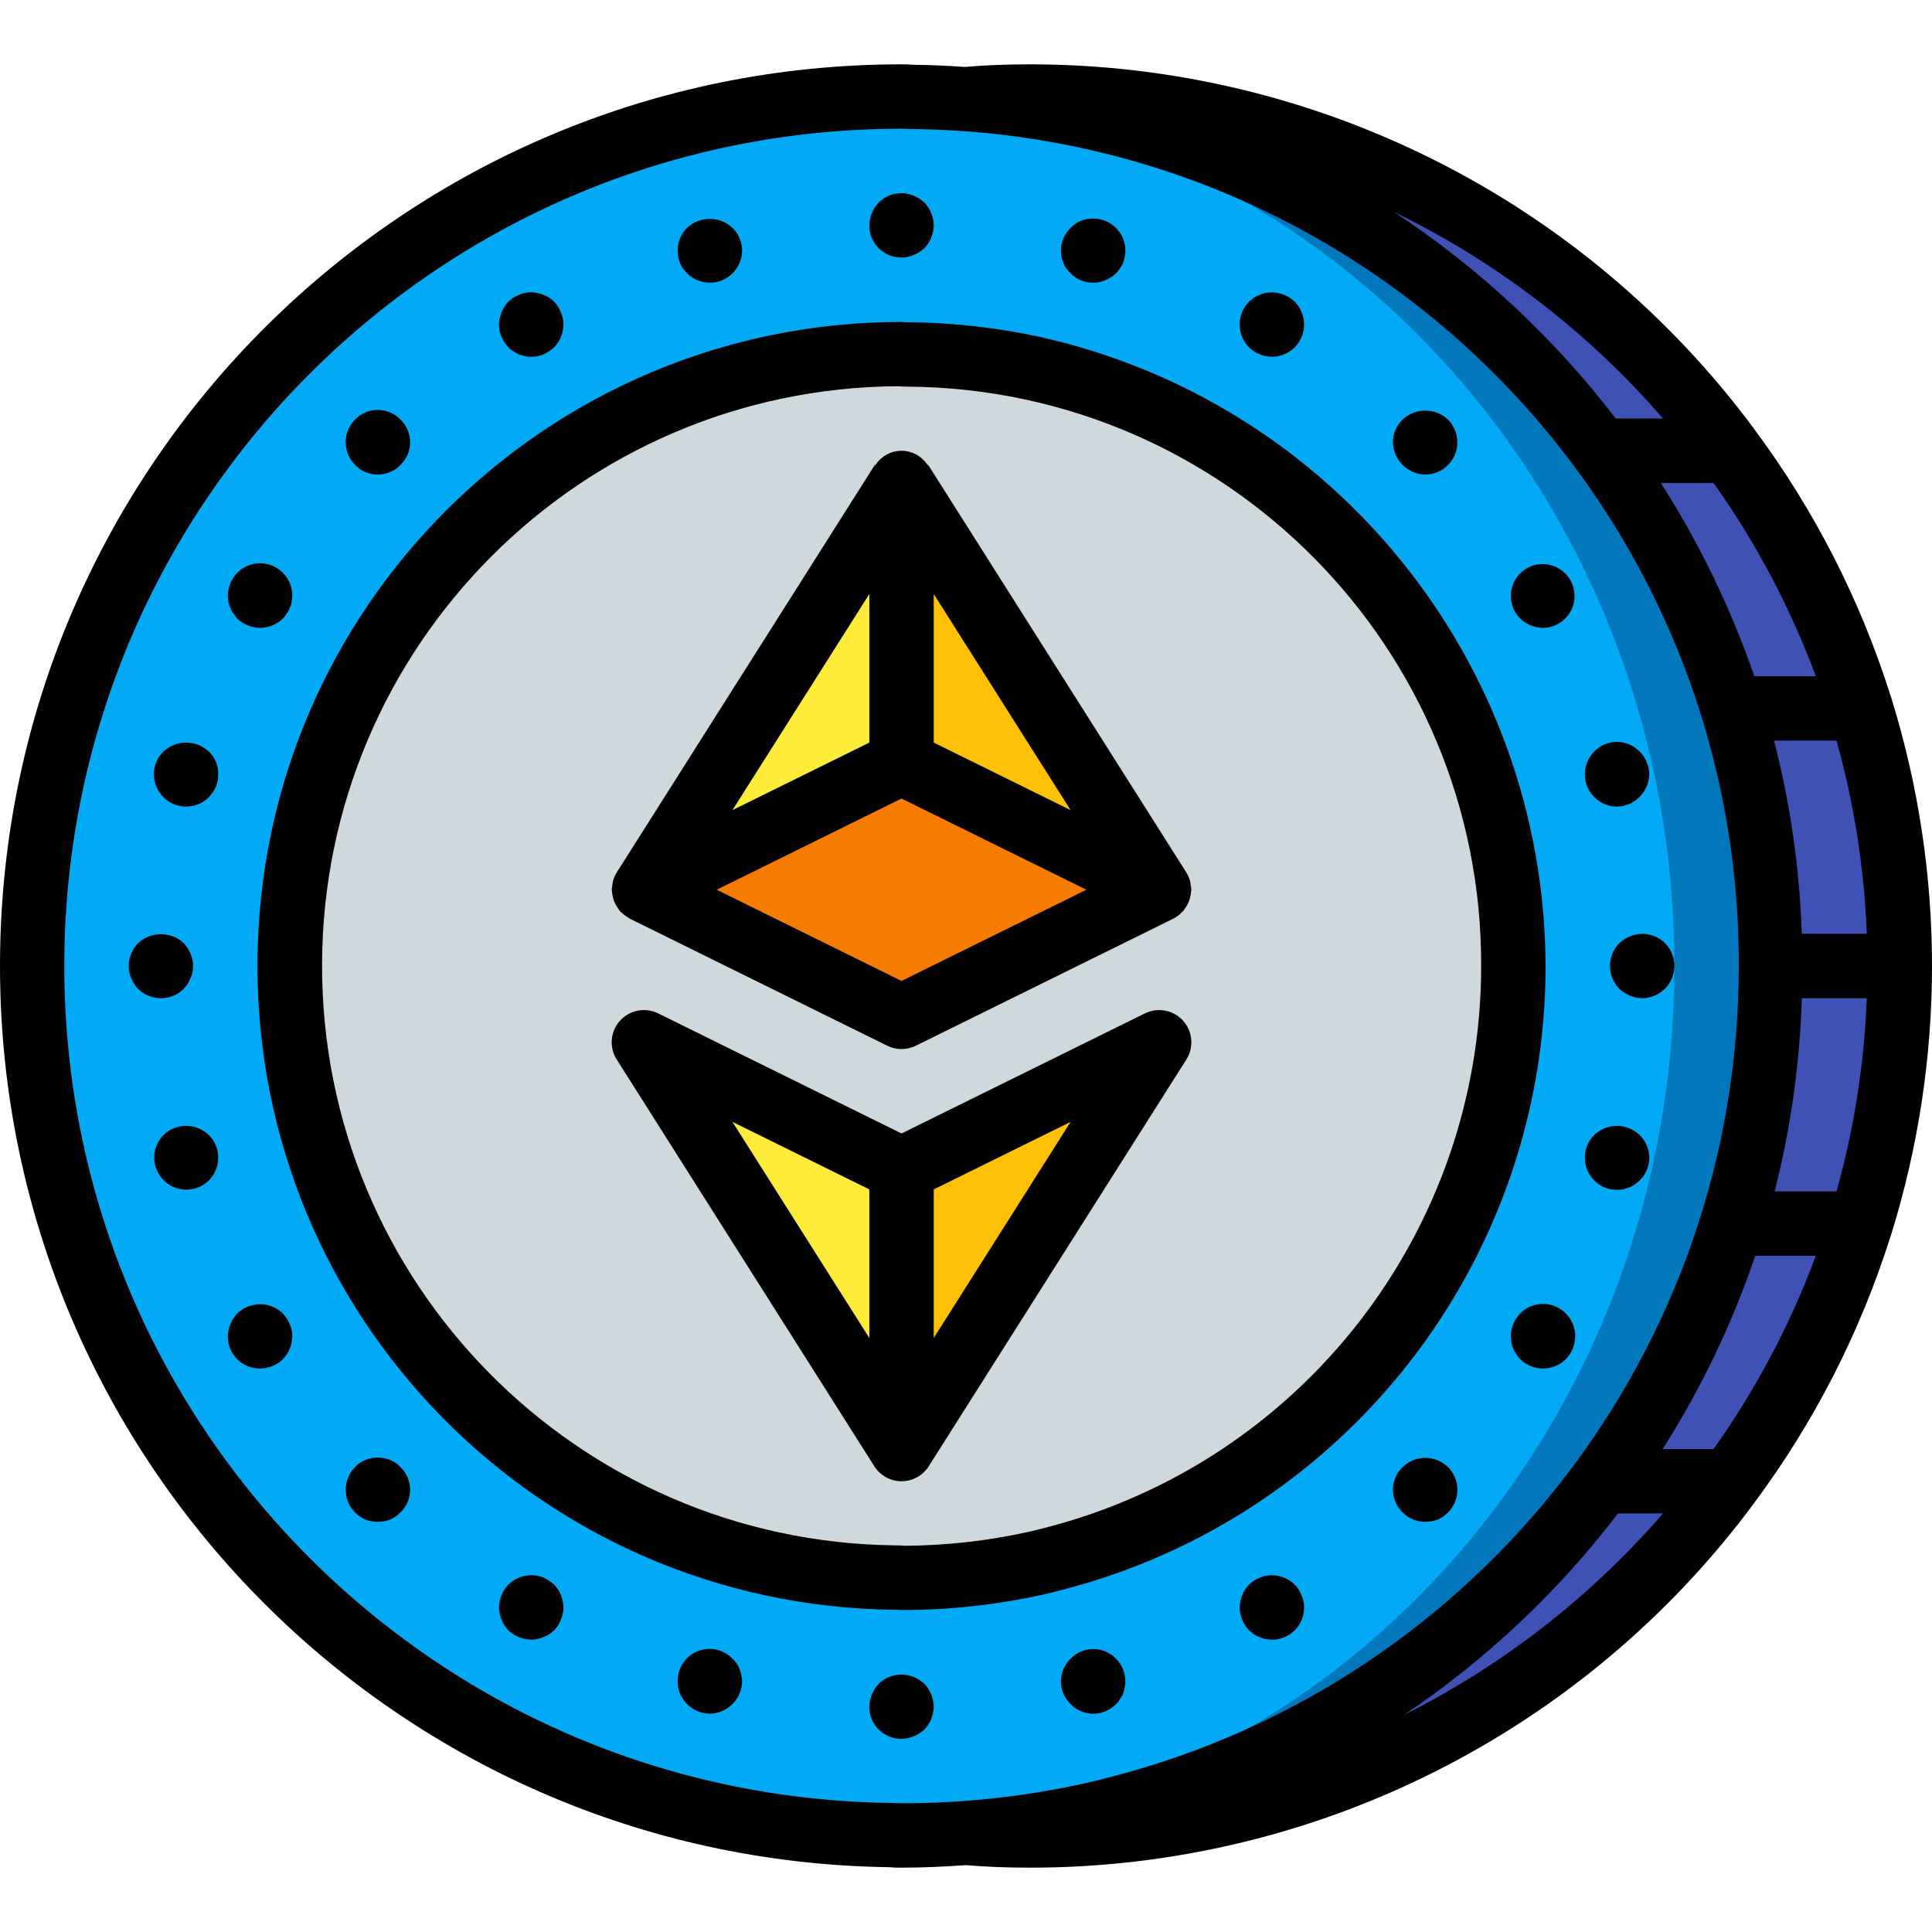
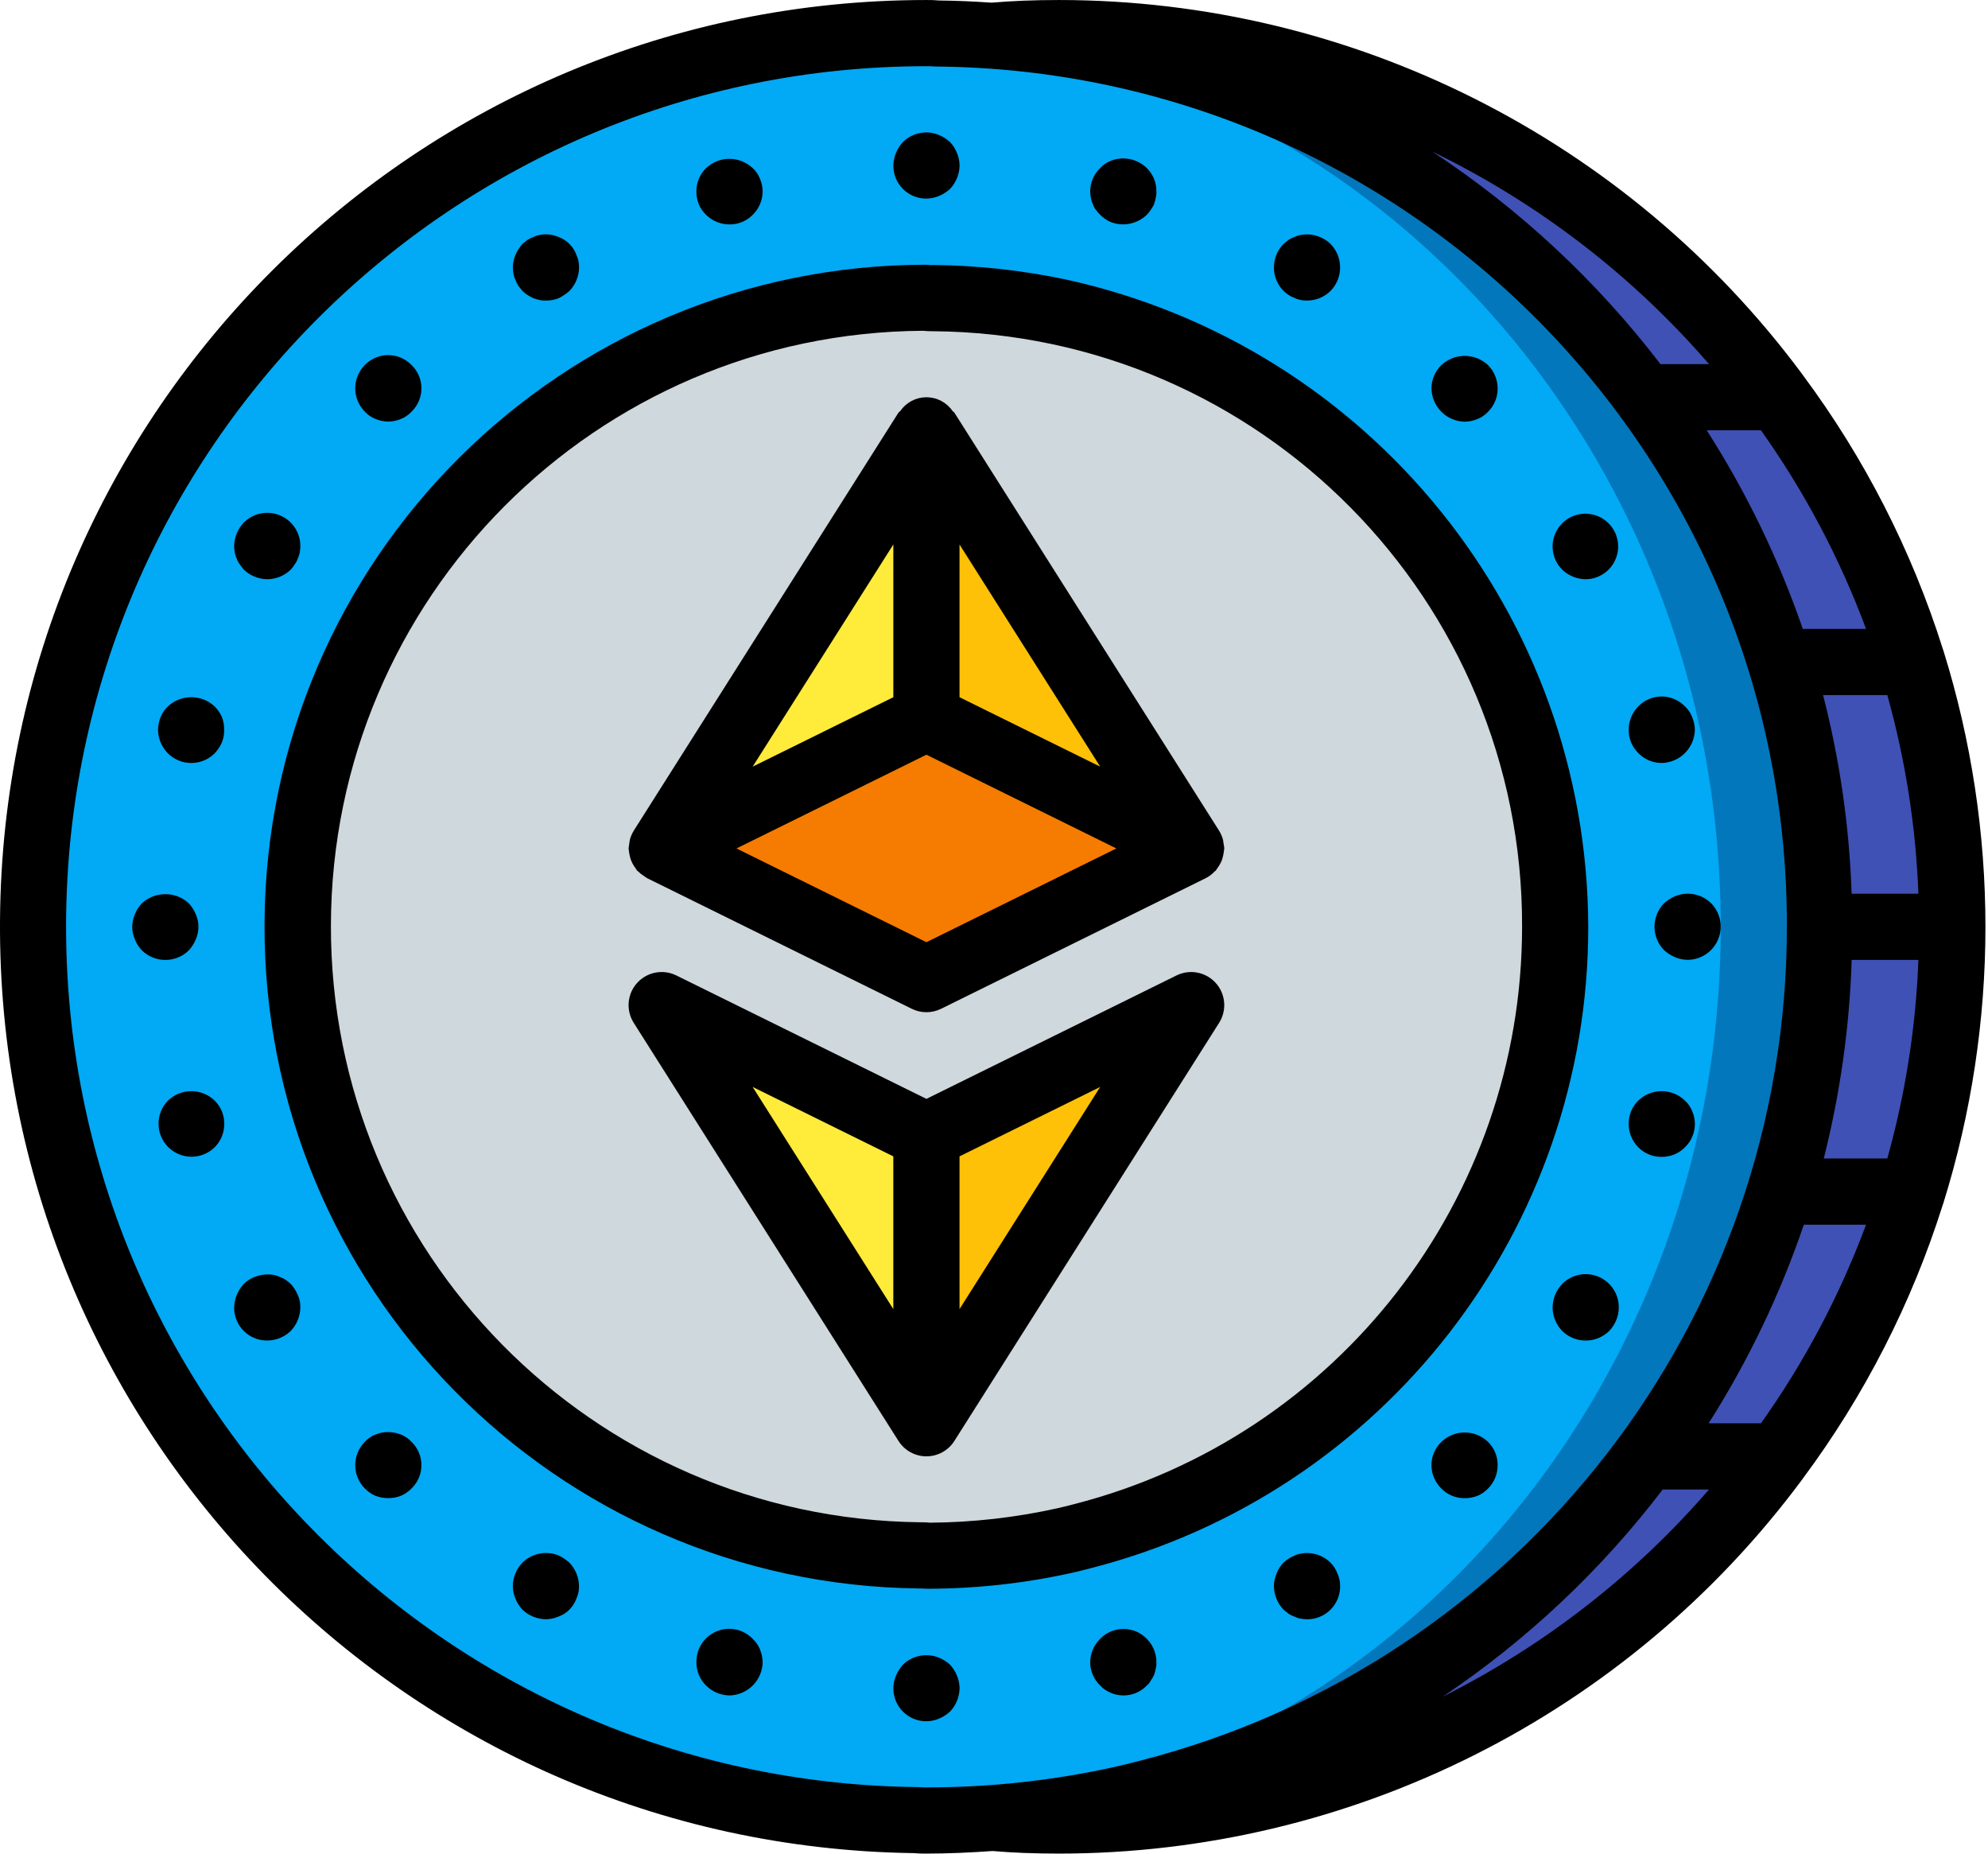
- <svg xmlns="http://www.w3.org/2000/svg" version="1.1" id="Capa_1" x="0px" y="0px" viewBox="0 0 511.966 511.966" style="enable-background:new 0 0 511.966 511.966;" xml:space="preserve">
-   <g>
-     <g transform="translate(1 1)">
-       <path style="fill:#3F51B5;" d="M502.433,254.983c0,2.901-0.085,5.717-0.256,8.533c-0.509,17.306-3.059,34.491-7.595,51.2    c-1.536,5.803-3.328,11.52-5.291,17.067c-6.361,18.085-14.992,35.289-25.685,51.2c-3.925,5.888-8.192,11.605-12.629,17.067    c-43.695,54.015-109.468,85.38-178.944,85.333c-5.717,0-11.435-0.171-17.067-0.683V25.266c5.632-0.512,11.349-0.683,17.067-0.683    c69.476-0.047,135.249,31.318,178.944,85.333c4.495,5.472,8.71,11.168,12.629,17.067c10.694,15.911,19.324,33.115,25.685,51.2    c1.963,5.547,3.755,11.264,5.291,17.067c4.536,16.709,7.085,33.894,7.595,51.2C502.348,249.266,502.433,252.082,502.433,254.983z" />
-       <circle style="fill:#0377BC;" cx="237.9" cy="254.983" r="230.4" />
-       <ellipse style="fill:#02A9F4;" cx="225.1" cy="254.983" rx="217.6" ry="230.4" />
-       <path style="fill:#CFD8DC;" d="M237.9,417.117c-89.544,0-162.133-72.59-162.133-162.133S148.356,92.85,237.9,92.85    s162.133,72.59,162.133,162.133C399.931,344.485,327.401,417.015,237.9,417.117z" />
-       <polygon style="fill:#FEC108;" points="306.166,234.759 237.9,201.053 237.9,126.983   " />
-       <polygon style="fill:#FFEB3A;" points="237.9,126.983 237.9,201.053 169.633,234.759   " />
-       <polygon style="fill:#FEC108;" points="306.166,275.207 237.9,382.983 237.9,308.914   " />
-       <polygon style="fill:#FFEB3A;" points="237.9,308.914 237.9,382.983 169.633,275.207   " />
-       <polygon style="fill:#F57C00;" points="306.166,234.776 237.9,268.457 169.633,234.776 237.9,201.087   " />
-     </g>
-     <g>
-       <path d="M409.566,255.983c-0.268-80.314-56.264-149.674-134.717-166.867c-11.214-2.366-22.635-3.616-34.096-3.729l-0.504,0.025    c-0.275-0.029-1.108-0.096-1.383-0.096c-93.882-0.002-170.131,75.835-170.637,169.715    c-0.507,93.88,74.919,170.536,168.796,171.547l0.929,0.012c0.35,0.029,0.796,0.058,0.983,0.058    c12.639,0.008,25.241-1.373,37.579-4.117c1.475-0.329,2.946-0.708,5.058-1.254C356.952,401.832,409.609,333.829,409.566,255.983z     M272.787,405.879c-10.848,2.418-21.923,3.673-33.037,3.742l-0.563-0.054c-0.233-0.021-0.466-0.033-0.7-0.037l-1.258-0.017    c-84.313-0.937-152.106-69.669-151.884-153.986s68.376-152.691,152.692-153.185c0.237,0.025,1.029,0.092,1.267,0.096l1.242,0.017    c84.273,0.634,152.189,69.254,151.954,153.529c-0.001,70.201-47.576,131.478-115.587,148.875    C275.391,405.25,274.087,405.587,272.787,405.879z" />
-       <path d="M238.9,68.25c1.115-0.014,2.216-0.246,3.242-0.683c1.033-0.434,1.986-1.04,2.817-1.791c1.557-1.637,2.44-3.8,2.475-6.059    c-0.013-1.116-0.245-2.219-0.683-3.246c-0.413-1.043-1.021-1.997-1.791-2.813c-0.83-0.754-1.782-1.362-2.817-1.796    c-3.178-1.338-6.849-0.629-9.301,1.796c-0.773,0.814-1.383,1.769-1.796,2.813c-0.436,1.027-0.667,2.13-0.679,3.246    c-0.022,2.27,0.87,4.453,2.475,6.058S236.63,68.272,238.9,68.25z" />
-       <path d="M244.958,446.191c-0.83-0.754-1.782-1.362-2.817-1.796c-3.183-1.294-6.828-0.59-9.301,1.796    c-0.754,0.828-1.362,1.78-1.796,2.813c-0.436,1.027-0.667,2.13-0.679,3.246c-0.022,2.27,0.87,4.453,2.475,6.058    s3.788,2.497,6.058,2.475c1.115-0.014,2.216-0.246,3.242-0.683c1.033-0.434,1.986-1.04,2.817-1.792    c1.557-1.637,2.441-3.799,2.475-6.058c-0.013-1.116-0.245-2.219-0.683-3.246C246.337,447.961,245.729,447.007,244.958,446.191z" />
-       <path d="M182.066,72.429c1.614,1.592,3.792,2.481,6.059,2.475c2.245,0.022,4.403-0.872,5.975-2.475    c1.629-1.596,2.55-3.778,2.558-6.059c-0.014-0.544-0.071-1.086-0.171-1.621c-0.119-0.555-0.29-1.098-0.513-1.621    c-0.204-0.509-0.461-0.994-0.767-1.45c-0.301-0.482-0.675-0.915-1.108-1.284c-3.374-3.198-8.66-3.198-12.033,0    c-1.602,1.573-2.496,3.73-2.475,5.975c-0.017,1.138,0.186,2.268,0.596,3.329C180.633,70.722,181.271,71.648,182.066,72.429z" />
-       <path d="M295.729,451.567c0.431-0.346,0.781-0.783,1.025-1.279c0.333-0.455,0.619-0.942,0.854-1.454    c0.194-0.525,0.336-1.068,0.425-1.621c0.141-0.528,0.199-1.075,0.171-1.621c0.023-2.27-0.869-4.454-2.475-6.059    c-1.578-1.628-3.748-2.546-6.015-2.546c-2.267,0-4.437,0.919-6.015,2.546c-1.63,1.596-2.553,3.778-2.562,6.059    c0.011,2.256,0.935,4.412,2.562,5.975c0.756,0.823,1.69,1.464,2.729,1.875C289.616,454.821,293.325,454.073,295.729,451.567    L295.729,451.567z" />
-       <path d="M132.912,89.242c0.188,0.543,0.447,1.059,0.771,1.533l1.025,1.283c0.382,0.392,0.812,0.735,1.279,1.021    c0.492,0.317,1.005,0.602,1.533,0.854c0.501,0.182,1.015,0.325,1.538,0.429c0.558,0.138,1.134,0.194,1.708,0.167    c1.109,0.018,2.211-0.184,3.242-0.596c1.02-0.495,1.967-1.125,2.817-1.875c1.57-1.63,2.456-3.799,2.475-6.063    c0.029-1.119-0.205-2.229-0.683-3.242c-0.777-2.143-2.465-3.831-4.608-4.608c-1.557-0.68-3.287-0.86-4.95-0.513    c-0.535,0.095-1.053,0.268-1.538,0.513c-0.543,0.188-1.058,0.448-1.533,0.771c-0.429,0.341-0.854,0.679-1.279,1.021    c-0.754,0.83-1.362,1.782-1.796,2.817c-0.436,1.026-0.667,2.127-0.679,3.242c0.013,0.573,0.07,1.144,0.171,1.708    C132.495,88.239,132.667,88.758,132.912,89.242z" />
-       <path d="M343.092,419.909c-2.043-2.014-4.956-2.878-7.767-2.304c-0.536,0.091-1.054,0.264-1.538,0.512    c-1.054,0.391-2.013,1.002-2.813,1.792c-0.792,0.801-1.404,1.761-1.796,2.817c-0.437,1.026-0.667,2.127-0.679,3.242    c0.032,2.259,0.916,4.423,2.475,6.059c0.425,0.341,0.85,0.683,1.279,1.025c0.475,0.322,0.991,0.58,1.533,0.767    c0.485,0.245,1.003,0.418,1.538,0.512c0.565,0.094,1.136,0.151,1.708,0.171c2.27,0.022,4.453-0.87,6.058-2.475    c1.605-1.605,2.497-3.788,2.475-6.058c0.03-1.119-0.205-2.23-0.683-3.242C344.491,421.671,343.881,420.711,343.092,419.909z" />
-       <path d="M96.816,125.079c1.055,0.44,2.186,0.672,3.329,0.683c1.115-0.011,2.217-0.244,3.242-0.683    c1.04-0.412,1.975-1.053,2.733-1.875c1.635-1.575,2.558-3.747,2.558-6.017c0-2.27-0.924-4.442-2.558-6.017    c-1.578-1.628-3.749-2.547-6.017-2.547c-2.268,0-4.438,0.919-6.017,2.547c-3.3,3.332-3.3,8.701,0,12.033    C94.844,124.026,95.777,124.667,96.816,125.079z" />
-       <path d="M371.679,388.762c-1.629,1.56-2.554,3.715-2.562,5.971c0.008,2.281,0.931,4.464,2.562,6.059    c1.571,1.603,3.727,2.497,5.971,2.475c1.138,0.017,2.268-0.186,3.329-0.596c1.023-0.444,1.949-1.082,2.729-1.879    c1.606-1.605,2.497-3.789,2.475-6.059c0.022-2.244-0.872-4.4-2.475-5.971C380.355,385.516,375.032,385.516,371.679,388.762z" />
-       <path d="M61.062,161.092c0.17,0.525,0.431,1.015,0.771,1.45c0.341,0.513,0.679,0.937,1.021,1.367    c1.637,1.556,3.8,2.44,6.059,2.475c2.263-0.019,4.432-0.904,6.062-2.474c0.386-0.419,0.728-0.877,1.021-1.367    c0.34-0.435,0.601-0.926,0.771-1.45c0.245-0.485,0.418-1.003,0.513-1.538c0.097-0.563,0.152-1.133,0.167-1.704    c0.022-3.468-2.057-6.604-5.26-7.933c-3.203-1.33-6.892-0.589-9.332,1.875c-1.558,1.636-2.441,3.8-2.475,6.059    c0.016,0.571,0.073,1.141,0.171,1.704C60.644,160.089,60.817,160.607,61.062,161.092z" />
-       <path d="M402.825,348.058c-1.559,1.635-2.443,3.799-2.475,6.059c0.016,2.262,0.902,4.432,2.475,6.059    c3.365,3.3,8.752,3.3,12.117,0c1.573-1.627,2.459-3.796,2.475-6.059c0.02-3.467-2.059-6.601-5.261-7.931    C408.954,344.856,405.266,345.596,402.825,348.058L402.825,348.058z" />
-       <path d="M55.346,199.15c-3.389-3.158-8.644-3.158-12.033,0c-0.821,0.758-1.462,1.691-1.875,2.729    c-0.429,1.059-0.661,2.187-0.683,3.329c0.045,2.273,0.961,4.441,2.558,6.059c3.332,3.3,8.701,3.3,12.033,0    c0.778-0.828,1.414-1.78,1.88-2.817c0.41-1.031,0.612-2.132,0.596-3.242c0.009-1.137-0.193-2.266-0.596-3.329    C56.778,200.858,56.14,199.932,55.346,199.15z" />
-       <path d="M428.508,315.287c2.245,0.022,4.403-0.872,5.975-2.475c2.506-2.404,3.254-6.113,1.875-9.3    c-0.411-1.04-1.052-1.973-1.875-2.729c-3.355-3.246-8.679-3.246-12.033,0c-1.603,1.571-2.497,3.727-2.475,5.971    c-0.007,2.267,0.882,4.445,2.475,6.059C424.046,314.432,426.235,315.326,428.508,315.287z" />
-       <path d="M48.692,262.042c0.752-0.831,1.358-1.783,1.792-2.817c0.911-2.066,0.911-4.421,0-6.487    c-0.434-1.032-1.04-1.983-1.792-2.813c-3.421-3.158-8.695-3.158-12.117,0c-0.773,0.814-1.383,1.769-1.796,2.813    c-0.906,2.068-0.906,4.42,0,6.487c0.414,1.045,1.023,2.001,1.795,2.817C39.939,265.342,45.326,265.342,48.692,262.042    L48.692,262.042z" />
-       <path d="M431.921,248.129c-1.033,0.434-1.984,1.041-2.813,1.796c-3.3,3.365-3.3,8.752,0,12.117    c0.83,0.752,1.781,1.358,2.813,1.792c1.027,0.438,2.13,0.67,3.246,0.683c3.45-0.014,6.556-2.096,7.879-5.282    c1.323-3.187,0.606-6.856-1.82-9.31C438.768,247.507,435.101,246.8,431.921,248.129z" />
-       <path d="M43.312,300.783c-3.271,3.331-3.247,8.677,0.055,11.978c3.302,3.301,8.648,3.324,11.978,0.051    c1.606-1.605,2.497-3.789,2.475-6.059c0.022-2.244-0.872-4.4-2.475-5.971C51.991,297.537,46.667,297.537,43.312,300.783z" />
-       <path d="M428.508,213.742c4.666-0.111,8.423-3.867,8.533-8.533c-0.012-1.115-0.244-2.217-0.683-3.242    c-0.388-1.077-1.032-2.043-1.875-2.817c-1.578-1.63-3.749-2.55-6.017-2.55s-4.439,0.92-6.017,2.55    c-1.592,1.614-2.481,3.792-2.475,6.059c-0.022,2.245,0.872,4.403,2.475,5.975C424.036,212.826,426.224,213.75,428.508,213.742z" />
-       <path d="M74.974,348.058c-0.406-0.368-0.835-0.71-1.283-1.025c-0.474-0.324-0.99-0.583-1.533-0.77    c-0.484-0.246-1.003-0.417-1.538-0.508c-2.808-0.518-5.695,0.338-7.767,2.304c-0.752,0.83-1.358,1.781-1.792,2.813    c-0.438,1.027-0.67,2.13-0.683,3.246c-0.022,2.27,0.87,4.453,2.475,6.058c1.605,1.605,3.788,2.497,6.058,2.475    c2.263-0.019,4.433-0.904,6.062-2.475c1.556-1.637,2.438-3.8,2.471-6.059c0.031-1.12-0.201-2.232-0.679-3.246    C76.332,349.839,75.726,348.888,74.974,348.058z" />
-       <path d="M408.883,166.383c4.024-0.039,7.462-2.911,8.218-6.863c0.756-3.953-1.38-7.89-5.105-9.412    c-3.725-1.522-8.007-0.205-10.235,3.146c-2.227,3.352-1.783,7.809,1.063,10.654C404.461,165.465,406.624,166.349,408.883,166.383z    " />
-       <path d="M103.387,386.883c-2.107-0.854-4.464-0.854-6.571,0c-1.039,0.414-1.972,1.056-2.729,1.879c-3.3,3.331-3.3,8.698,0,12.029    c0.781,0.796,1.707,1.434,2.729,1.879c1.061,0.41,2.192,0.612,3.329,0.596c1.109,0.017,2.211-0.186,3.242-0.596    c1.023-0.445,1.951-1.083,2.733-1.879c1.635-1.574,2.558-3.745,2.558-6.015c0-2.269-0.924-4.441-2.558-6.015    C105.362,387.939,104.428,387.297,103.387,386.883z" />
-       <path d="M377.65,125.762c1.143-0.011,2.274-0.243,3.329-0.683c1.04-0.411,1.973-1.052,2.729-1.875    c1.603-1.572,2.497-3.73,2.475-5.975c0.006-2.267-0.883-4.444-2.475-6.059c-3.388-3.158-8.641-3.158-12.029,0    c-1.632,1.595-2.555,3.777-2.562,6.059C369.231,121.894,372.985,125.648,377.65,125.762L377.65,125.762z" />
-       <path d="M144.008,418.029c-3.199-1.267-6.844-0.53-9.3,1.879c-1.559,1.635-2.443,3.799-2.475,6.059    c0.012,1.115,0.243,2.216,0.679,3.242c0.434,1.034,1.041,1.987,1.796,2.817c1.635,1.559,3.799,2.443,6.059,2.475    c1.115-0.014,2.216-0.246,3.242-0.683c2.143-0.777,3.831-2.465,4.608-4.608c0.479-1.012,0.713-2.123,0.683-3.242    c-0.018-2.262-0.904-4.431-2.475-6.059C145.976,419.156,145.028,418.524,144.008,418.029z" />
-       <path d="M332.254,93.079c0.475,0.323,0.991,0.582,1.533,0.771c0.485,0.245,1.003,0.418,1.538,0.513    c0.559,0.134,1.134,0.19,1.708,0.167c2.266,0.008,4.444-0.88,6.059-2.471c3.3-3.366,3.3-8.754,0-12.121    c-2.066-1.975-4.958-2.833-7.767-2.304c-0.535,0.095-1.053,0.268-1.538,0.513c-0.543,0.188-1.058,0.448-1.533,0.771    c-0.429,0.341-0.854,0.679-1.279,1.021c-3.3,3.366-3.3,8.754,0,12.121C331.38,92.425,331.807,92.766,332.254,93.079z" />
-       <path d="M194.1,439.533c-2.413-2.506-6.117-3.274-9.327-1.934c-3.21,1.341-5.268,4.515-5.182,7.992    c-0.022,2.245,0.872,4.403,2.475,5.975c1.606,1.614,3.782,2.533,6.059,2.558c4.666-0.111,8.423-3.867,8.533-8.533    c-0.02-1.142-0.252-2.271-0.683-3.329C195.561,441.224,194.921,440.292,194.1,439.533z" />
-       <path d="M281.821,69.7c0.169,0.524,0.428,1.015,0.767,1.45c0.346,0.448,0.717,0.875,1.113,1.279    c0.781,0.795,1.707,1.433,2.729,1.879c3.201,1.242,6.832,0.509,9.3-1.879c0.394-0.382,0.738-0.812,1.025-1.279    c0.334-0.453,0.62-0.938,0.854-1.45c0.182-0.529,0.324-1.071,0.425-1.621c0.141-0.558,0.198-1.134,0.171-1.708    c0.021-2.245-0.872-4.402-2.475-5.975c-2.458-2.407-6.102-3.141-9.3-1.875c-1.039,0.412-1.971,1.053-2.729,1.875    c-1.627,1.563-2.551,3.719-2.562,5.975c0.016,0.573,0.073,1.144,0.171,1.708C281.402,68.641,281.575,69.186,281.821,69.7z" />
-       <path d="M500.942,184.229c-7.996-25.303-20.159-49.094-35.99-70.391c-0.121-0.137-0.186-0.315-0.315-0.443    C419.601,52.785,348.544,17.055,273.033,17.05c-6.489,0-12.147,0.23-17.333,0.684c-4.529-0.307-9.041-0.521-13.496-0.559    c-1.099-0.098-2.201-0.14-3.304-0.125C107.607,17.04,0.914,122.99,0.006,254.28s104.309,238.705,235.59,240.512    c1.099,0.098,2.201,0.14,3.304,0.125c5.711,0,11.396-0.271,17.062-0.667c5.119,0.439,10.686,0.667,17.071,0.667    c75.511-0.005,146.568-35.735,191.604-96.346c0.129-0.128,0.194-0.306,0.315-0.443c15.831-21.297,27.995-45.088,35.99-70.391    c0.084-0.184,0.123-0.38,0.194-0.572c14.441-46.356,14.441-96.008,0-142.365C501.065,184.609,501.026,184.413,500.942,184.229z     M486.664,315.717h-16.391c4.243-16.756,6.657-33.923,7.201-51.2h17.209C494.029,281.839,491.337,299.024,486.664,315.717z     M454.082,383.983h-13.491c10.189-16.03,18.428-33.218,24.543-51.2h16.046C474.429,350.963,465.318,368.177,454.082,383.983    L454.082,383.983z M481.18,179.183h-16.309c-6.199-17.987-14.514-35.175-24.769-51.2h13.98    C465.318,143.79,474.428,161.004,481.18,179.183z M477.457,247.45c-0.571-17.284-3.038-34.454-7.357-51.2h16.564    c4.673,16.693,7.365,33.878,8.019,51.2H477.457z M440.689,110.917h-12.523c-16.399-21.421-36.278-39.936-58.809-54.774    C396.606,69.369,420.876,88.006,440.689,110.917z M236.512,477.767C114.46,476.469,16.386,376.812,17.043,254.754    C17.7,132.697,116.84,34.101,238.9,34.117h0.35c0.463,0,0.996,0.009,2.033,0.083c121.7,0.996,219.756,100.079,219.483,221.783    c0.019,101.313-68.586,189.774-166.717,214.967c-2.104,0.542-4.212,1.087-6.325,1.558c-16.03,3.567-32.403,5.358-48.825,5.342    C238.316,477.846,237.808,477.858,236.512,477.767L236.512,477.767z M372.037,454.45c21.699-14.577,40.858-32.616,56.713-53.4    h11.939C421.529,423.18,398.202,441.325,372.037,454.45z" />
-       <path d="M303.391,268.542L238.9,300.362l-64.492-31.821c-3.43-1.691-7.565-0.894-10.121,1.95    c-2.556,2.844-2.908,7.041-0.862,10.271l68.267,107.788c1.565,2.47,4.285,3.966,7.208,3.966c2.924,0,5.644-1.497,7.208-3.966    l68.267-107.788c2.046-3.23,1.693-7.427-0.862-10.271C310.956,267.648,306.821,266.851,303.391,268.542L303.391,268.542z     M230.366,315.185v39.375l-36.275-57.273L230.366,315.185z M247.433,354.56v-39.375l36.275-17.898L247.433,354.56z" />
-       <path d="M315.516,234.47c-0.025-0.288-0.066-0.574-0.121-0.858c-0.213-0.84-0.553-1.642-1.008-2.379l-0.012-0.029l-68.267-107.788    c-0.115-0.182-0.333-0.241-0.462-0.41c-1.525-2.226-4.049-3.557-6.747-3.557s-5.222,1.331-6.747,3.557    c-0.128,0.169-0.346,0.228-0.461,0.41l-68.267,107.788l-0.012,0.029c-0.455,0.737-0.795,1.539-1.008,2.379    c-0.101,0.72-0.203,1.439-0.305,2.159c0,0.133,0.048,0.255,0.055,0.387c0.086,0.855,0.26,1.699,0.52,2.518    c0.116,0.309,0.25,0.611,0.402,0.905c0.251,0.495,0.551,0.963,0.894,1.399c0.122,0.157,0.182,0.345,0.317,0.495    c0.084,0.094,0.199,0.141,0.286,0.23c0.414,0.408,0.869,0.773,1.358,1.089c0.235,0.179,0.48,0.345,0.732,0.499    c0.07,0.037,0.122,0.097,0.194,0.133l68.267,33.687c2.38,1.172,5.17,1.172,7.55,0l68.267-33.687    c0.875-0.452,1.663-1.053,2.331-1.776c0.071-0.073,0.172-0.098,0.24-0.174c0.135-0.15,0.194-0.339,0.317-0.495    c0.344-0.436,0.643-0.904,0.894-1.399c0.152-0.293,0.286-0.595,0.402-0.905c0.26-0.819,0.434-1.663,0.52-2.518    c0.006-0.132,0.055-0.254,0.055-0.387C315.673,235.333,315.611,234.898,315.516,234.47z M247.433,196.781v-39.375l36.275,57.273    L247.433,196.781z M230.366,157.406v39.375l-36.275,17.898L230.366,157.406z M238.9,259.942l-48.981-24.17l48.981-24.168    l48.981,24.168L238.9,259.942z" />
-     </g>
-   </g>
-   <g>
- </g>
-   <g>
- </g>
-   <g>
- </g>
-   <g>
- </g>
-   <g>
- </g>
-   <g>
- </g>
-   <g>
- </g>
-   <g>
- </g>
-   <g>
- </g>
-   <g>
- </g>
-   <g>
- </g>
-   <g>
- </g>
-   <g>
- </g>
-   <g>
- </g>
-   <g>
- </g>
+ <svg xmlns="http://www.w3.org/2000/svg" width="118" height="110" viewBox="0 0 118 110" fill="none">
+   <path d="M115.886 54.996C115.886 55.664 115.866 56.312 115.827 56.96C115.709 60.944 115.122 64.9 114.078 68.746C113.725 70.082 113.312 71.397 112.86 72.674C111.396 76.837 109.409 80.797 106.948 84.46C106.045 85.815 105.062 87.131 104.041 88.388C93.983 100.822 78.843 108.042 62.85 108.031C61.535 108.031 60.218 107.992 58.922 107.874V2.118C60.218 2 61.534 1.961 62.85 1.961C78.843 1.95 93.983 9.17 104.041 21.604C105.076 22.863 106.046 24.174 106.948 25.532C109.41 29.195 111.396 33.155 112.86 37.318C113.312 38.594 113.725 39.91 114.078 41.246C115.122 45.092 115.709 49.048 115.827 53.032C115.866 53.68 115.886 54.328 115.886 54.996Z" fill="#3F51B5" />
+   <path d="M54.994 108.031C84.284 108.031 108.029 84.286 108.029 54.996C108.029 25.706 84.284 1.961 54.994 1.961C25.704 1.961 1.959 25.706 1.959 54.996C1.959 84.286 25.704 108.031 54.994 108.031Z" fill="#0377BC" />
+   <path d="M52.048 108.031C79.711 108.031 102.136 84.286 102.136 54.996C102.136 25.706 79.711 1.961 52.048 1.961C24.384 1.961 1.959 25.706 1.959 54.996C1.959 84.286 24.384 108.031 52.048 108.031Z" fill="#02A9F4" />
+   <path d="M54.995 92.314C34.383 92.314 17.674 75.605 17.674 54.993C17.674 34.381 34.383 17.672 54.995 17.672C75.606 17.672 92.316 34.381 92.316 54.993C92.292 75.595 75.597 92.29 54.995 92.314Z" fill="#CFD8DC" />
+   <path d="M70.706 50.344L54.992 42.585V25.535L70.706 50.344Z" fill="#FEC108" />
+   <path d="M54.992 25.535V42.585L39.277 50.344L54.992 25.535Z" fill="#FFEB3A" />
+   <path d="M70.706 59.648L54.992 84.457V67.407L70.706 59.648Z" fill="#FEC108" />
+   <path d="M54.992 67.407V84.457L39.277 59.648L54.992 67.407Z" fill="#FFEB3A" />
+   <path d="M70.705 50.349L54.992 58.101L39.277 50.349L54.992 42.594L70.705 50.349Z" fill="#F57C00" />
+   <path d="M94.273 54.996C94.211 36.509 81.322 20.543 63.263 16.586C60.682 16.041 58.053 15.753 55.414 15.727L55.298 15.733C55.235 15.726 55.043 15.711 54.98 15.711C33.37 15.71 15.818 33.167 15.702 54.777C15.585 76.387 32.947 94.032 54.556 94.265L54.77 94.268C54.851 94.274 54.953 94.281 54.996 94.281C57.906 94.283 60.807 93.965 63.647 93.333C63.986 93.258 64.325 93.17 64.811 93.045C82.162 88.569 94.283 72.915 94.273 54.996ZM62.788 89.5C60.291 90.057 57.742 90.346 55.184 90.362L55.054 90.349C55 90.344 54.947 90.342 54.893 90.341L54.603 90.337C35.196 90.121 19.59 74.3 19.642 54.891C19.693 35.483 35.381 19.744 54.789 19.63C54.844 19.636 55.026 19.651 55.081 19.652L55.367 19.656C74.765 19.802 90.399 35.597 90.345 54.996C90.344 71.156 79.393 85.261 63.738 89.266C63.388 89.356 63.087 89.433 62.788 89.5Z" fill="black" />
+   <path d="M54.992 11.785C55.248 11.782 55.502 11.729 55.738 11.628C55.976 11.528 56.195 11.389 56.386 11.216C56.745 10.839 56.948 10.341 56.956 9.821C56.953 9.564 56.9 9.31 56.799 9.074C56.704 8.834 56.564 8.614 56.387 8.427C56.196 8.253 55.976 8.113 55.738 8.013C55.007 7.705 54.162 7.868 53.597 8.427C53.419 8.614 53.279 8.834 53.184 9.074C53.083 9.31 53.03 9.564 53.027 9.821C53.022 10.344 53.228 10.846 53.597 11.216C53.967 11.585 54.469 11.79 54.992 11.785Z" fill="black" />
+   <path d="M56.386 98.787C56.196 98.614 55.976 98.474 55.738 98.374C55.005 98.076 54.166 98.238 53.597 98.787C53.424 98.978 53.284 99.197 53.184 99.435C53.083 99.671 53.03 99.925 53.027 100.182C53.022 100.704 53.228 101.207 53.597 101.576C53.967 101.946 54.469 102.151 54.992 102.146C55.248 102.143 55.502 102.089 55.738 101.989C55.976 101.889 56.195 101.75 56.386 101.576C56.745 101.2 56.948 100.702 56.956 100.182C56.953 99.925 56.9 99.671 56.799 99.435C56.704 99.195 56.564 98.975 56.386 98.787Z" fill="black" />
+   <path d="M41.908 12.748C42.279 13.115 42.781 13.319 43.303 13.318C43.819 13.323 44.316 13.117 44.678 12.748C45.053 12.381 45.265 11.879 45.267 11.354C45.264 11.228 45.25 11.104 45.227 10.98C45.2 10.853 45.161 10.728 45.109 10.607C45.062 10.49 45.003 10.378 44.933 10.273C44.863 10.162 44.777 10.063 44.678 9.978C43.901 9.242 42.684 9.242 41.908 9.978C41.539 10.34 41.333 10.836 41.338 11.353C41.334 11.615 41.381 11.875 41.475 12.12C41.578 12.355 41.725 12.568 41.908 12.748Z" fill="black" />
+   <path d="M68.07 100.024C68.169 99.944 68.25 99.844 68.306 99.73C68.382 99.625 68.448 99.513 68.502 99.395C68.547 99.274 68.58 99.149 68.6 99.022C68.633 98.9 68.646 98.774 68.639 98.649C68.645 98.126 68.439 97.624 68.07 97.254C67.707 96.879 67.207 96.668 66.685 96.668C66.163 96.668 65.664 96.879 65.301 97.254C64.925 97.621 64.713 98.124 64.711 98.649C64.713 99.168 64.926 99.664 65.301 100.024C65.475 100.214 65.69 100.361 65.929 100.456C66.663 100.773 67.516 100.601 68.07 100.024Z" fill="black" />
+   <path d="M30.598 16.618C30.641 16.743 30.7 16.862 30.775 16.971L31.011 17.267C31.099 17.357 31.198 17.436 31.305 17.502C31.419 17.575 31.537 17.64 31.658 17.698C31.773 17.74 31.892 17.773 32.012 17.797C32.141 17.829 32.273 17.842 32.405 17.835C32.661 17.84 32.914 17.793 33.152 17.698C33.386 17.584 33.604 17.439 33.8 17.267C34.161 16.891 34.365 16.392 34.37 15.871C34.377 15.613 34.323 15.358 34.213 15.125C34.034 14.631 33.645 14.243 33.152 14.064C32.794 13.908 32.395 13.866 32.012 13.946C31.889 13.968 31.77 14.008 31.658 14.064C31.533 14.107 31.415 14.167 31.305 14.242C31.207 14.32 31.109 14.398 31.011 14.476C30.838 14.668 30.698 14.887 30.598 15.125C30.497 15.361 30.444 15.614 30.441 15.871C30.444 16.003 30.457 16.134 30.481 16.264C30.502 16.387 30.541 16.507 30.598 16.618Z" fill="black" />
+   <path d="M78.974 92.734C78.504 92.271 77.834 92.072 77.186 92.204C77.063 92.225 76.944 92.265 76.832 92.322C76.59 92.412 76.369 92.553 76.185 92.734C76.003 92.919 75.862 93.14 75.772 93.383C75.671 93.619 75.618 93.873 75.615 94.129C75.623 94.649 75.826 95.147 76.185 95.524C76.283 95.602 76.381 95.681 76.479 95.76C76.589 95.834 76.707 95.893 76.832 95.936C76.944 95.993 77.063 96.033 77.186 96.054C77.316 96.076 77.448 96.089 77.579 96.094C78.102 96.099 78.604 95.893 78.974 95.524C79.343 95.154 79.549 94.652 79.544 94.129C79.55 93.872 79.496 93.616 79.386 93.383C79.296 93.14 79.156 92.919 78.974 92.734Z" fill="black" />
+   <path d="M22.284 24.862C22.527 24.963 22.787 25.017 23.05 25.019C23.307 25.017 23.561 24.963 23.797 24.862C24.036 24.767 24.251 24.62 24.426 24.431C24.802 24.068 25.015 23.568 25.015 23.046C25.015 22.523 24.802 22.023 24.426 21.66C24.062 21.286 23.563 21.074 23.041 21.074C22.519 21.074 22.019 21.286 21.656 21.66C20.896 22.427 20.896 23.663 21.656 24.43C21.83 24.62 22.045 24.767 22.284 24.862Z" fill="black" />
+   <path d="M85.555 85.568C85.18 85.927 84.967 86.423 84.965 86.943C84.967 87.468 85.179 87.97 85.555 88.337C85.916 88.706 86.412 88.912 86.929 88.907C87.191 88.911 87.451 88.864 87.695 88.77C87.931 88.668 88.144 88.521 88.323 88.337C88.693 87.968 88.898 87.465 88.893 86.943C88.898 86.426 88.692 85.93 88.323 85.568C87.552 84.821 86.326 84.821 85.555 85.568Z" fill="black" />
+   <path d="M14.055 33.156C14.095 33.277 14.155 33.39 14.233 33.49C14.311 33.608 14.389 33.705 14.468 33.804C14.845 34.163 15.343 34.366 15.863 34.374C16.384 34.37 16.883 34.166 17.258 33.805C17.347 33.708 17.426 33.603 17.493 33.49C17.571 33.39 17.631 33.277 17.671 33.156C17.727 33.044 17.767 32.925 17.789 32.802C17.811 32.672 17.824 32.541 17.827 32.41C17.832 31.612 17.354 30.89 16.616 30.584C15.879 30.278 15.03 30.448 14.468 31.015C14.11 31.392 13.906 31.89 13.898 32.41C13.902 32.542 13.915 32.673 13.938 32.802C13.959 32.925 13.999 33.044 14.055 33.156Z" fill="black" />
+   <path d="M92.726 76.195C92.367 76.571 92.164 77.069 92.156 77.589C92.16 78.11 92.364 78.609 92.726 78.984C93.501 79.743 94.741 79.743 95.515 78.984C95.877 78.609 96.081 78.11 96.085 77.589C96.089 76.791 95.611 76.07 94.874 75.764C94.137 75.457 93.288 75.628 92.726 76.195Z" fill="black" />
+   <path d="M12.738 41.92C11.957 41.193 10.748 41.193 9.968 41.92C9.779 42.095 9.631 42.309 9.536 42.548C9.437 42.792 9.384 43.052 9.379 43.315C9.389 43.838 9.6 44.337 9.968 44.709C10.735 45.469 11.971 45.469 12.738 44.709C12.917 44.519 13.063 44.3 13.17 44.061C13.265 43.824 13.311 43.57 13.307 43.315C13.31 43.053 13.263 42.793 13.17 42.548C13.067 42.313 12.92 42.1 12.738 41.92Z" fill="black" />
+   <path d="M98.636 68.653C99.153 68.658 99.65 68.452 100.012 68.083C100.588 67.53 100.761 66.676 100.443 65.942C100.349 65.703 100.201 65.488 100.012 65.314C99.239 64.567 98.014 64.567 97.242 65.314C96.873 65.676 96.667 66.172 96.672 66.689C96.67 67.211 96.875 67.712 97.242 68.083C97.609 68.456 98.113 68.662 98.636 68.653Z" fill="black" />
+   <path d="M11.209 56.397C11.382 56.206 11.521 55.986 11.621 55.748C11.831 55.273 11.831 54.731 11.621 54.255C11.521 54.018 11.382 53.799 11.209 53.608C10.421 52.881 9.207 52.881 8.419 53.608C8.242 53.795 8.101 54.015 8.006 54.255C7.797 54.731 7.797 55.273 8.006 55.748C8.101 55.989 8.242 56.209 8.419 56.397C9.194 57.157 10.434 57.157 11.209 56.397Z" fill="black" />
+   <path d="M99.422 53.188C99.184 53.288 98.966 53.427 98.775 53.601C98.015 54.376 98.015 55.616 98.775 56.39C98.966 56.563 99.185 56.703 99.422 56.803C99.659 56.904 99.913 56.957 100.169 56.96C100.964 56.957 101.679 56.477 101.983 55.744C102.288 55.011 102.123 54.166 101.564 53.601C100.998 53.044 100.154 52.882 99.422 53.188Z" fill="black" />
+   <path d="M9.971 65.314C9.218 66.081 9.224 67.312 9.984 68.072C10.744 68.831 11.975 68.837 12.741 68.083C13.111 67.714 13.316 67.211 13.311 66.689C13.316 66.172 13.11 65.676 12.741 65.314C11.969 64.567 10.743 64.567 9.971 65.314Z" fill="black" />
+   <path d="M98.636 45.278C99.71 45.252 100.575 44.388 100.601 43.314C100.598 43.057 100.544 42.803 100.443 42.567C100.354 42.319 100.206 42.097 100.012 41.919C99.648 41.544 99.149 41.332 98.627 41.332C98.105 41.332 97.605 41.544 97.242 41.919C96.875 42.291 96.671 42.792 96.672 43.314C96.667 43.831 96.873 44.327 97.242 44.689C97.607 45.067 98.111 45.28 98.636 45.278Z" fill="black" />
+   <path d="M17.258 76.193C17.165 76.109 17.066 76.03 16.963 75.957C16.854 75.883 16.735 75.823 16.61 75.78C16.499 75.723 16.379 75.684 16.256 75.663C15.61 75.544 14.945 75.741 14.468 76.193C14.295 76.384 14.156 76.603 14.056 76.841C13.955 77.077 13.902 77.331 13.899 77.588C13.893 78.111 14.099 78.613 14.468 78.983C14.838 79.352 15.34 79.557 15.863 79.552C16.384 79.548 16.883 79.344 17.258 78.983C17.616 78.606 17.819 78.108 17.827 77.588C17.834 77.33 17.781 77.074 17.671 76.841C17.571 76.603 17.431 76.384 17.258 76.193Z" fill="black" />
+   <path d="M94.121 34.375C95.047 34.366 95.838 33.705 96.013 32.795C96.186 31.886 95.695 30.979 94.837 30.629C93.98 30.279 92.994 30.582 92.481 31.353C91.969 32.125 92.071 33.151 92.726 33.806C93.103 34.164 93.601 34.367 94.121 34.375Z" fill="black" />
+   <path d="M23.796 85.132C23.311 84.935 22.769 84.935 22.284 85.132C22.045 85.227 21.83 85.375 21.656 85.564C20.896 86.331 20.896 87.567 21.656 88.333C21.835 88.516 22.049 88.663 22.284 88.766C22.528 88.86 22.788 88.907 23.05 88.903C23.305 88.907 23.559 88.86 23.796 88.766C24.032 88.663 24.245 88.516 24.425 88.333C24.802 87.971 25.014 87.471 25.014 86.949C25.014 86.426 24.802 85.926 24.425 85.564C24.251 85.375 24.036 85.227 23.796 85.132Z" fill="black" />
+   <path d="M86.929 25.025C87.192 25.023 87.453 24.969 87.695 24.868C87.935 24.773 88.15 24.626 88.323 24.436C88.692 24.075 88.898 23.578 88.893 23.061C88.895 22.539 88.69 22.038 88.323 21.666C87.544 20.939 86.335 20.939 85.555 21.666C85.179 22.033 84.966 22.536 84.965 23.061C84.991 24.135 85.855 24.999 86.929 25.025Z" fill="black" />
+   <path d="M33.148 92.301C32.412 92.009 31.573 92.179 31.007 92.734C30.648 93.11 30.445 93.608 30.438 94.128C30.44 94.385 30.493 94.638 30.594 94.874C30.694 95.112 30.833 95.332 31.007 95.523C31.384 95.882 31.882 96.085 32.402 96.093C32.659 96.089 32.912 96.036 33.148 95.935C33.642 95.757 34.03 95.368 34.209 94.875C34.319 94.642 34.373 94.386 34.366 94.128C34.362 93.608 34.158 93.109 33.796 92.734C33.601 92.56 33.383 92.415 33.148 92.301Z" fill="black" />
+   <path d="M76.479 17.501C76.589 17.575 76.707 17.635 76.832 17.678C76.944 17.735 77.063 17.774 77.186 17.796C77.315 17.827 77.447 17.84 77.579 17.835C78.101 17.837 78.602 17.632 78.974 17.266C79.734 16.491 79.734 15.251 78.974 14.476C78.499 14.021 77.833 13.824 77.186 13.945C77.063 13.967 76.944 14.007 76.832 14.063C76.707 14.107 76.589 14.167 76.479 14.241C76.381 14.319 76.283 14.397 76.185 14.476C75.425 15.251 75.425 16.491 76.185 17.266C76.278 17.35 76.376 17.429 76.479 17.501Z" fill="black" />
+   <path d="M44.678 97.255C44.123 96.678 43.27 96.502 42.531 96.81C41.792 97.119 41.319 97.849 41.339 98.65C41.333 99.166 41.539 99.663 41.908 100.025C42.278 100.397 42.779 100.608 43.303 100.614C44.377 100.588 45.242 99.724 45.267 98.65C45.263 98.387 45.209 98.127 45.11 97.883C45.015 97.644 44.867 97.43 44.678 97.255Z" fill="black" />
+   <path d="M64.868 12.116C64.907 12.237 64.966 12.35 65.044 12.45C65.124 12.553 65.21 12.652 65.301 12.745C65.48 12.928 65.694 13.075 65.929 13.177C66.666 13.463 67.501 13.294 68.07 12.745C68.16 12.657 68.24 12.558 68.305 12.45C68.382 12.346 68.448 12.234 68.502 12.116C68.544 11.995 68.577 11.87 68.6 11.743C68.632 11.615 68.645 11.482 68.639 11.35C68.644 10.833 68.439 10.337 68.07 9.975C67.504 9.421 66.665 9.252 65.929 9.543C65.69 9.638 65.475 9.786 65.301 9.975C64.926 10.335 64.713 10.831 64.711 11.35C64.715 11.482 64.728 11.614 64.75 11.743C64.772 11.873 64.811 11.998 64.868 12.116Z" fill="black" />
+   <path d="M115.31 38.483C113.47 32.659 110.67 27.182 107.026 22.28C106.998 22.248 106.983 22.207 106.953 22.178C96.587 8.226 80.23 0.002 62.849 0.001C61.355 0.001 60.053 0.054 58.859 0.158C57.816 0.087 56.778 0.038 55.752 0.029C55.499 0.007 55.245 -0.003 54.992 0.001C24.77 -0.002 0.21 24.387 0.001 54.608C-0.208 84.829 24.012 109.555 54.231 109.971C54.484 109.993 54.738 110.003 54.992 109.999C56.306 109.999 57.615 109.937 58.919 109.846C60.097 109.947 61.379 109.999 62.849 109.999C80.23 109.998 96.587 101.774 106.953 87.822C106.983 87.792 106.998 87.751 107.026 87.72C110.67 82.817 113.47 77.341 115.31 71.517C115.329 71.474 115.338 71.429 115.355 71.385C118.679 60.715 118.679 49.285 115.355 38.614C115.338 38.571 115.329 38.525 115.31 38.483ZM112.024 68.75H108.251C109.227 64.893 109.783 60.941 109.908 56.964H113.869C113.719 60.952 113.099 64.907 112.024 68.75ZM104.524 84.464H101.418C103.764 80.774 105.66 76.817 107.068 72.678H110.761C109.207 76.863 107.11 80.826 104.524 84.464ZM110.761 37.322H107.007C105.58 33.181 103.666 29.225 101.306 25.536H104.524C107.11 29.174 109.207 33.137 110.761 37.322ZM109.904 53.036C109.773 49.057 109.205 45.105 108.211 41.25H112.024C113.099 45.093 113.719 49.048 113.869 53.036H109.904ZM101.441 21.608H98.558C94.783 16.677 90.207 12.415 85.021 8.999C91.293 12.044 96.88 16.334 101.441 21.608ZM54.442 106.052C26.347 105.753 3.772 82.813 3.923 54.717C4.074 26.621 26.895 3.926 54.992 3.929H55.072C55.179 3.929 55.301 3.931 55.54 3.948C83.554 4.178 106.125 26.985 106.062 55C106.067 78.321 90.275 98.683 67.686 104.482C67.202 104.607 66.717 104.733 66.23 104.841C62.54 105.662 58.772 106.074 54.991 106.071C54.857 106.07 54.74 106.073 54.442 106.052ZM85.638 100.684C90.633 97.329 95.043 93.177 98.692 88.392H101.441C97.03 93.486 91.661 97.663 85.638 100.684Z" fill="black" />
+   <path d="M69.834 57.886L54.989 65.211L40.144 57.886C39.354 57.497 38.402 57.68 37.814 58.335C37.225 58.99 37.145 59.956 37.615 60.699L53.33 85.511C53.69 86.079 54.316 86.424 54.989 86.424C55.662 86.424 56.288 86.079 56.648 85.511L72.362 60.699C72.833 59.956 72.752 58.99 72.164 58.335C71.575 57.681 70.623 57.497 69.834 57.886ZM53.024 68.623V77.687L44.674 64.503L53.024 68.623ZM56.953 77.687V68.623L65.303 64.503L56.953 77.687Z" fill="black" />
+   <path d="M72.625 50.05C72.619 49.984 72.61 49.918 72.597 49.853C72.548 49.66 72.47 49.475 72.365 49.305L72.362 49.299L56.648 24.487C56.622 24.445 56.572 24.432 56.542 24.393C56.191 23.881 55.61 23.574 54.989 23.574C54.368 23.574 53.787 23.881 53.436 24.393C53.406 24.432 53.356 24.445 53.33 24.487L37.615 49.299L37.613 49.305C37.508 49.475 37.43 49.66 37.381 49.853C37.358 50.019 37.334 50.184 37.31 50.35C37.31 50.381 37.322 50.409 37.323 50.439C37.343 50.636 37.383 50.83 37.443 51.019C37.47 51.09 37.501 51.159 37.535 51.227C37.593 51.341 37.662 51.449 37.741 51.549C37.769 51.585 37.783 51.629 37.814 51.663C37.834 51.685 37.86 51.695 37.88 51.716C37.975 51.81 38.08 51.894 38.193 51.967C38.247 52.008 38.303 52.046 38.361 52.081C38.377 52.09 38.389 52.104 38.406 52.112L54.12 59.866C54.668 60.136 55.31 60.136 55.858 59.866L71.572 52.112C71.773 52.008 71.955 51.87 72.109 51.703C72.125 51.687 72.148 51.681 72.164 51.663C72.195 51.629 72.209 51.585 72.237 51.549C72.316 51.449 72.385 51.341 72.443 51.227C72.478 51.16 72.508 51.09 72.535 51.019C72.595 50.83 72.635 50.636 72.655 50.439C72.656 50.409 72.668 50.381 72.668 50.35C72.661 50.249 72.647 50.149 72.625 50.05ZM56.953 41.375V32.311L65.303 45.495L56.953 41.375ZM53.025 32.311V41.375L44.675 45.495L53.025 32.311ZM54.989 55.914L43.714 50.35L54.989 44.787L66.264 50.35L54.989 55.914Z" fill="black" />
</svg>
